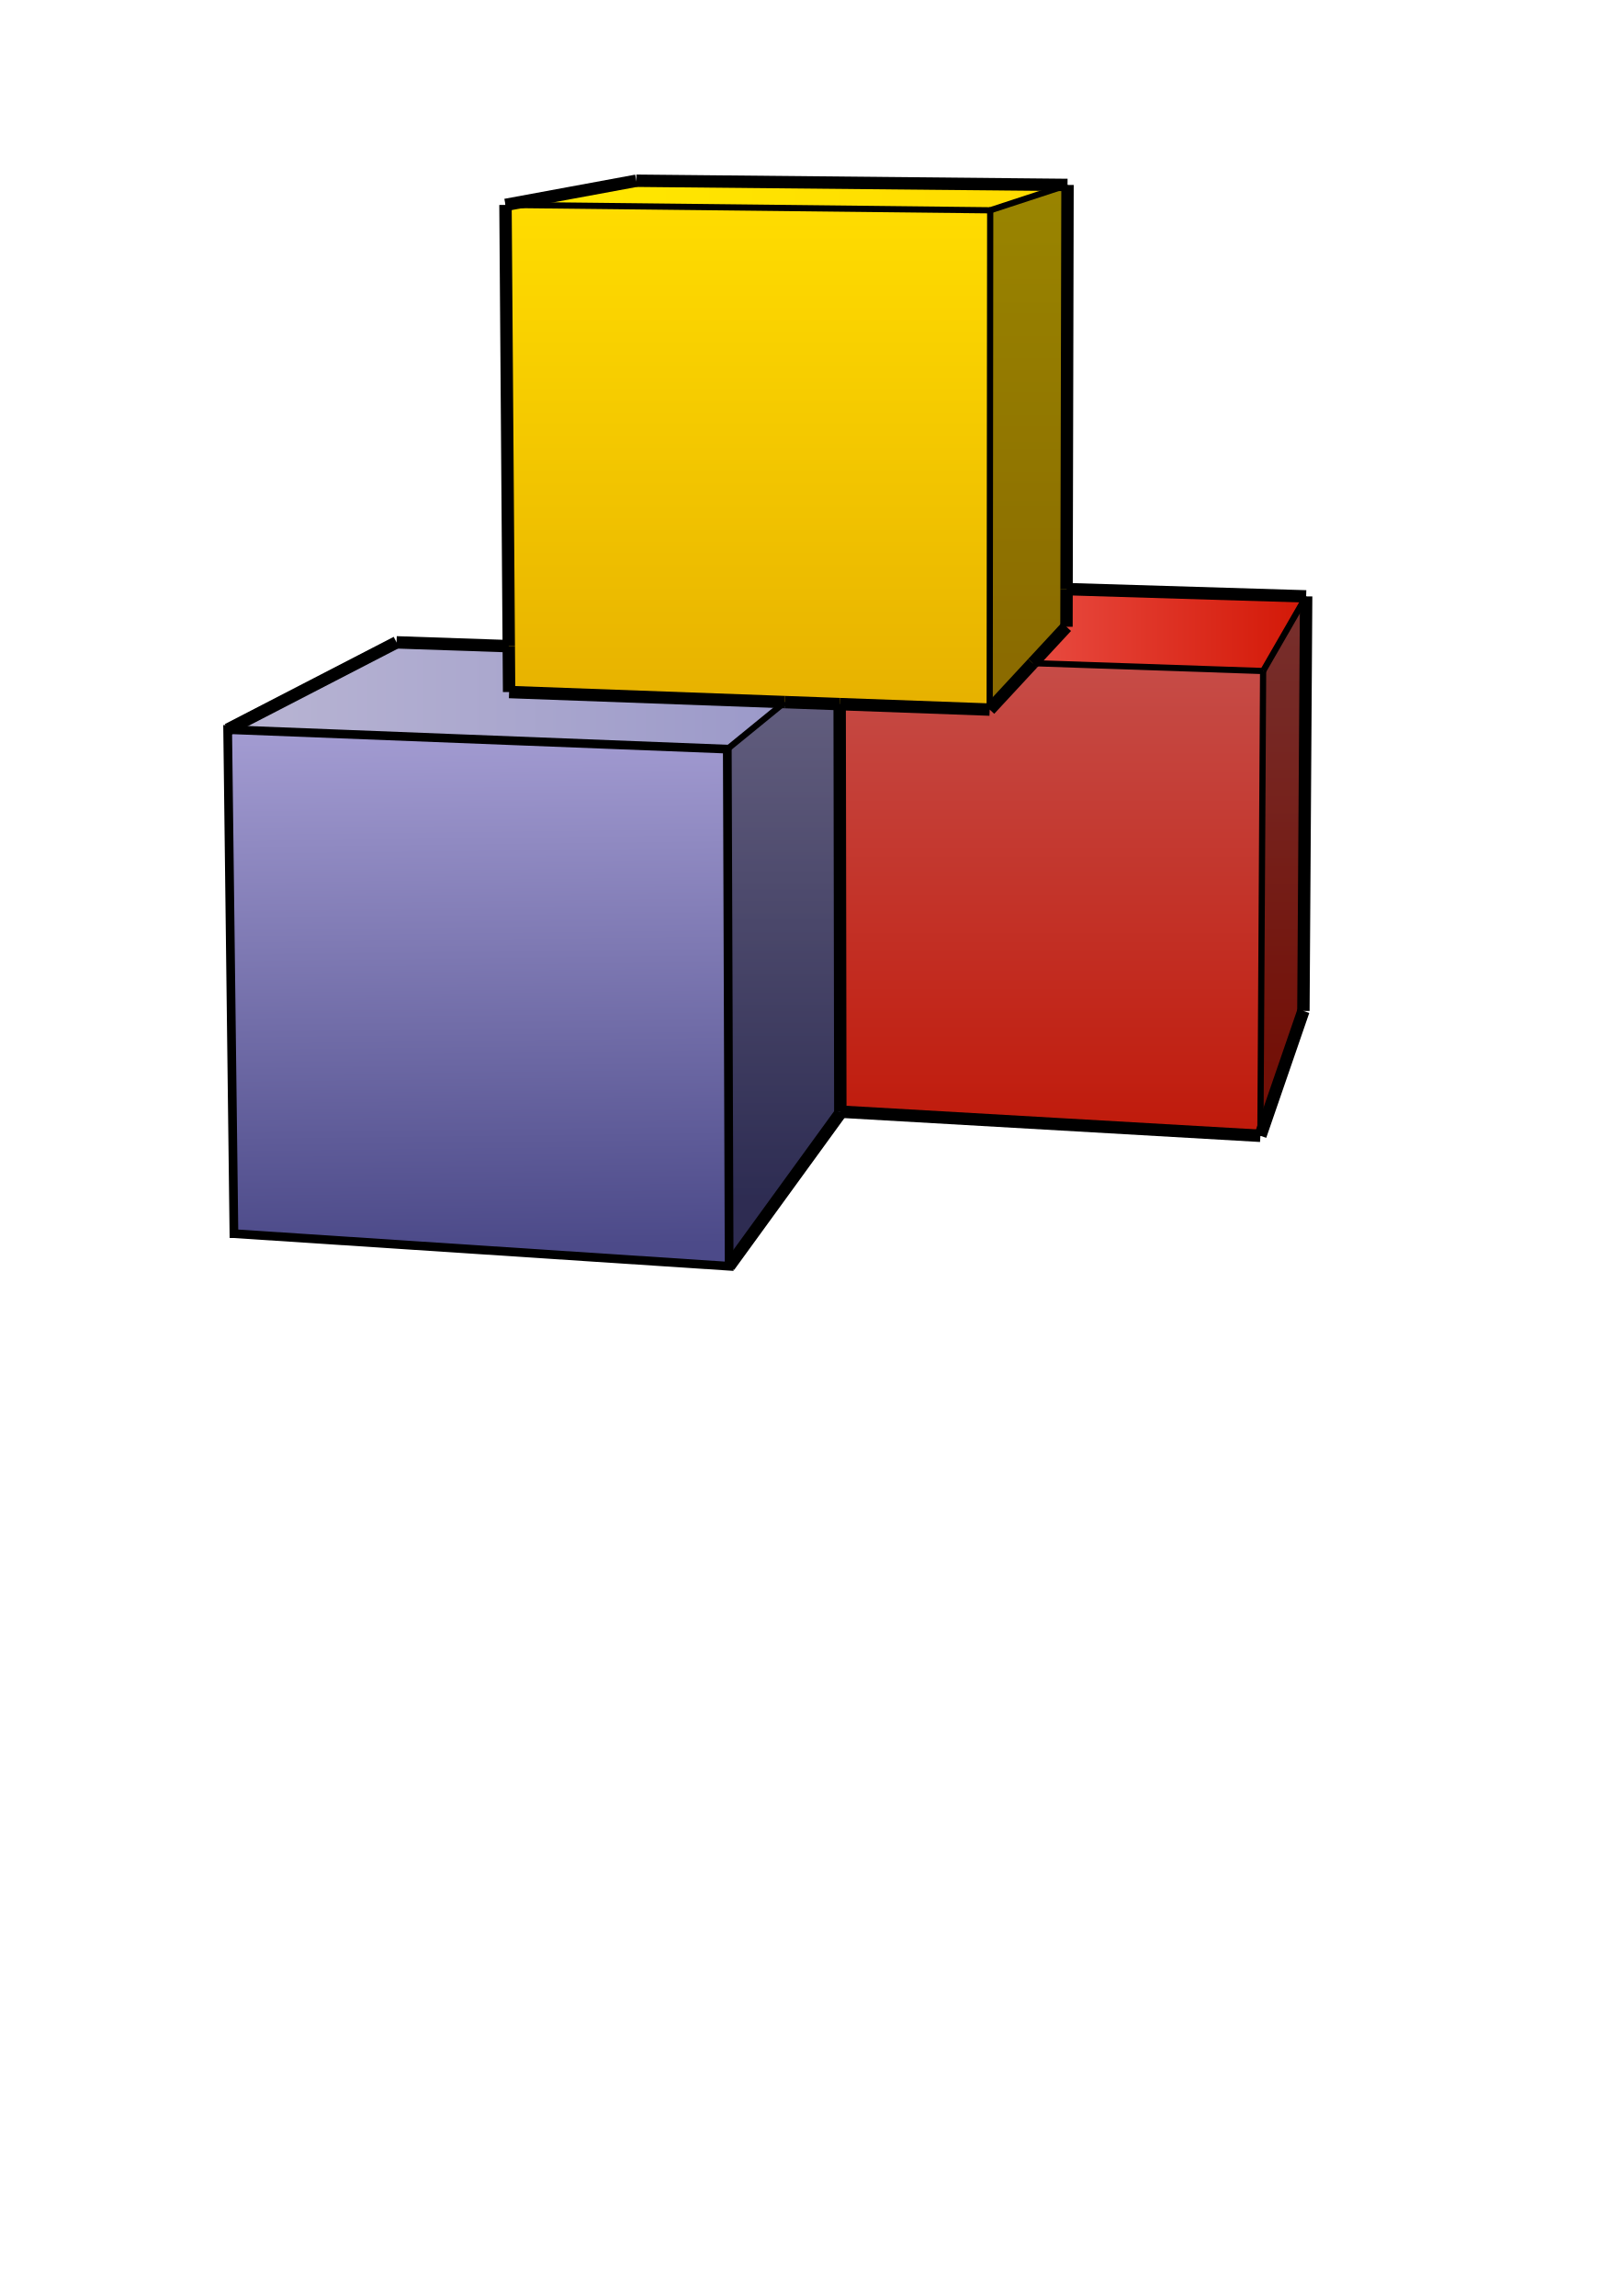
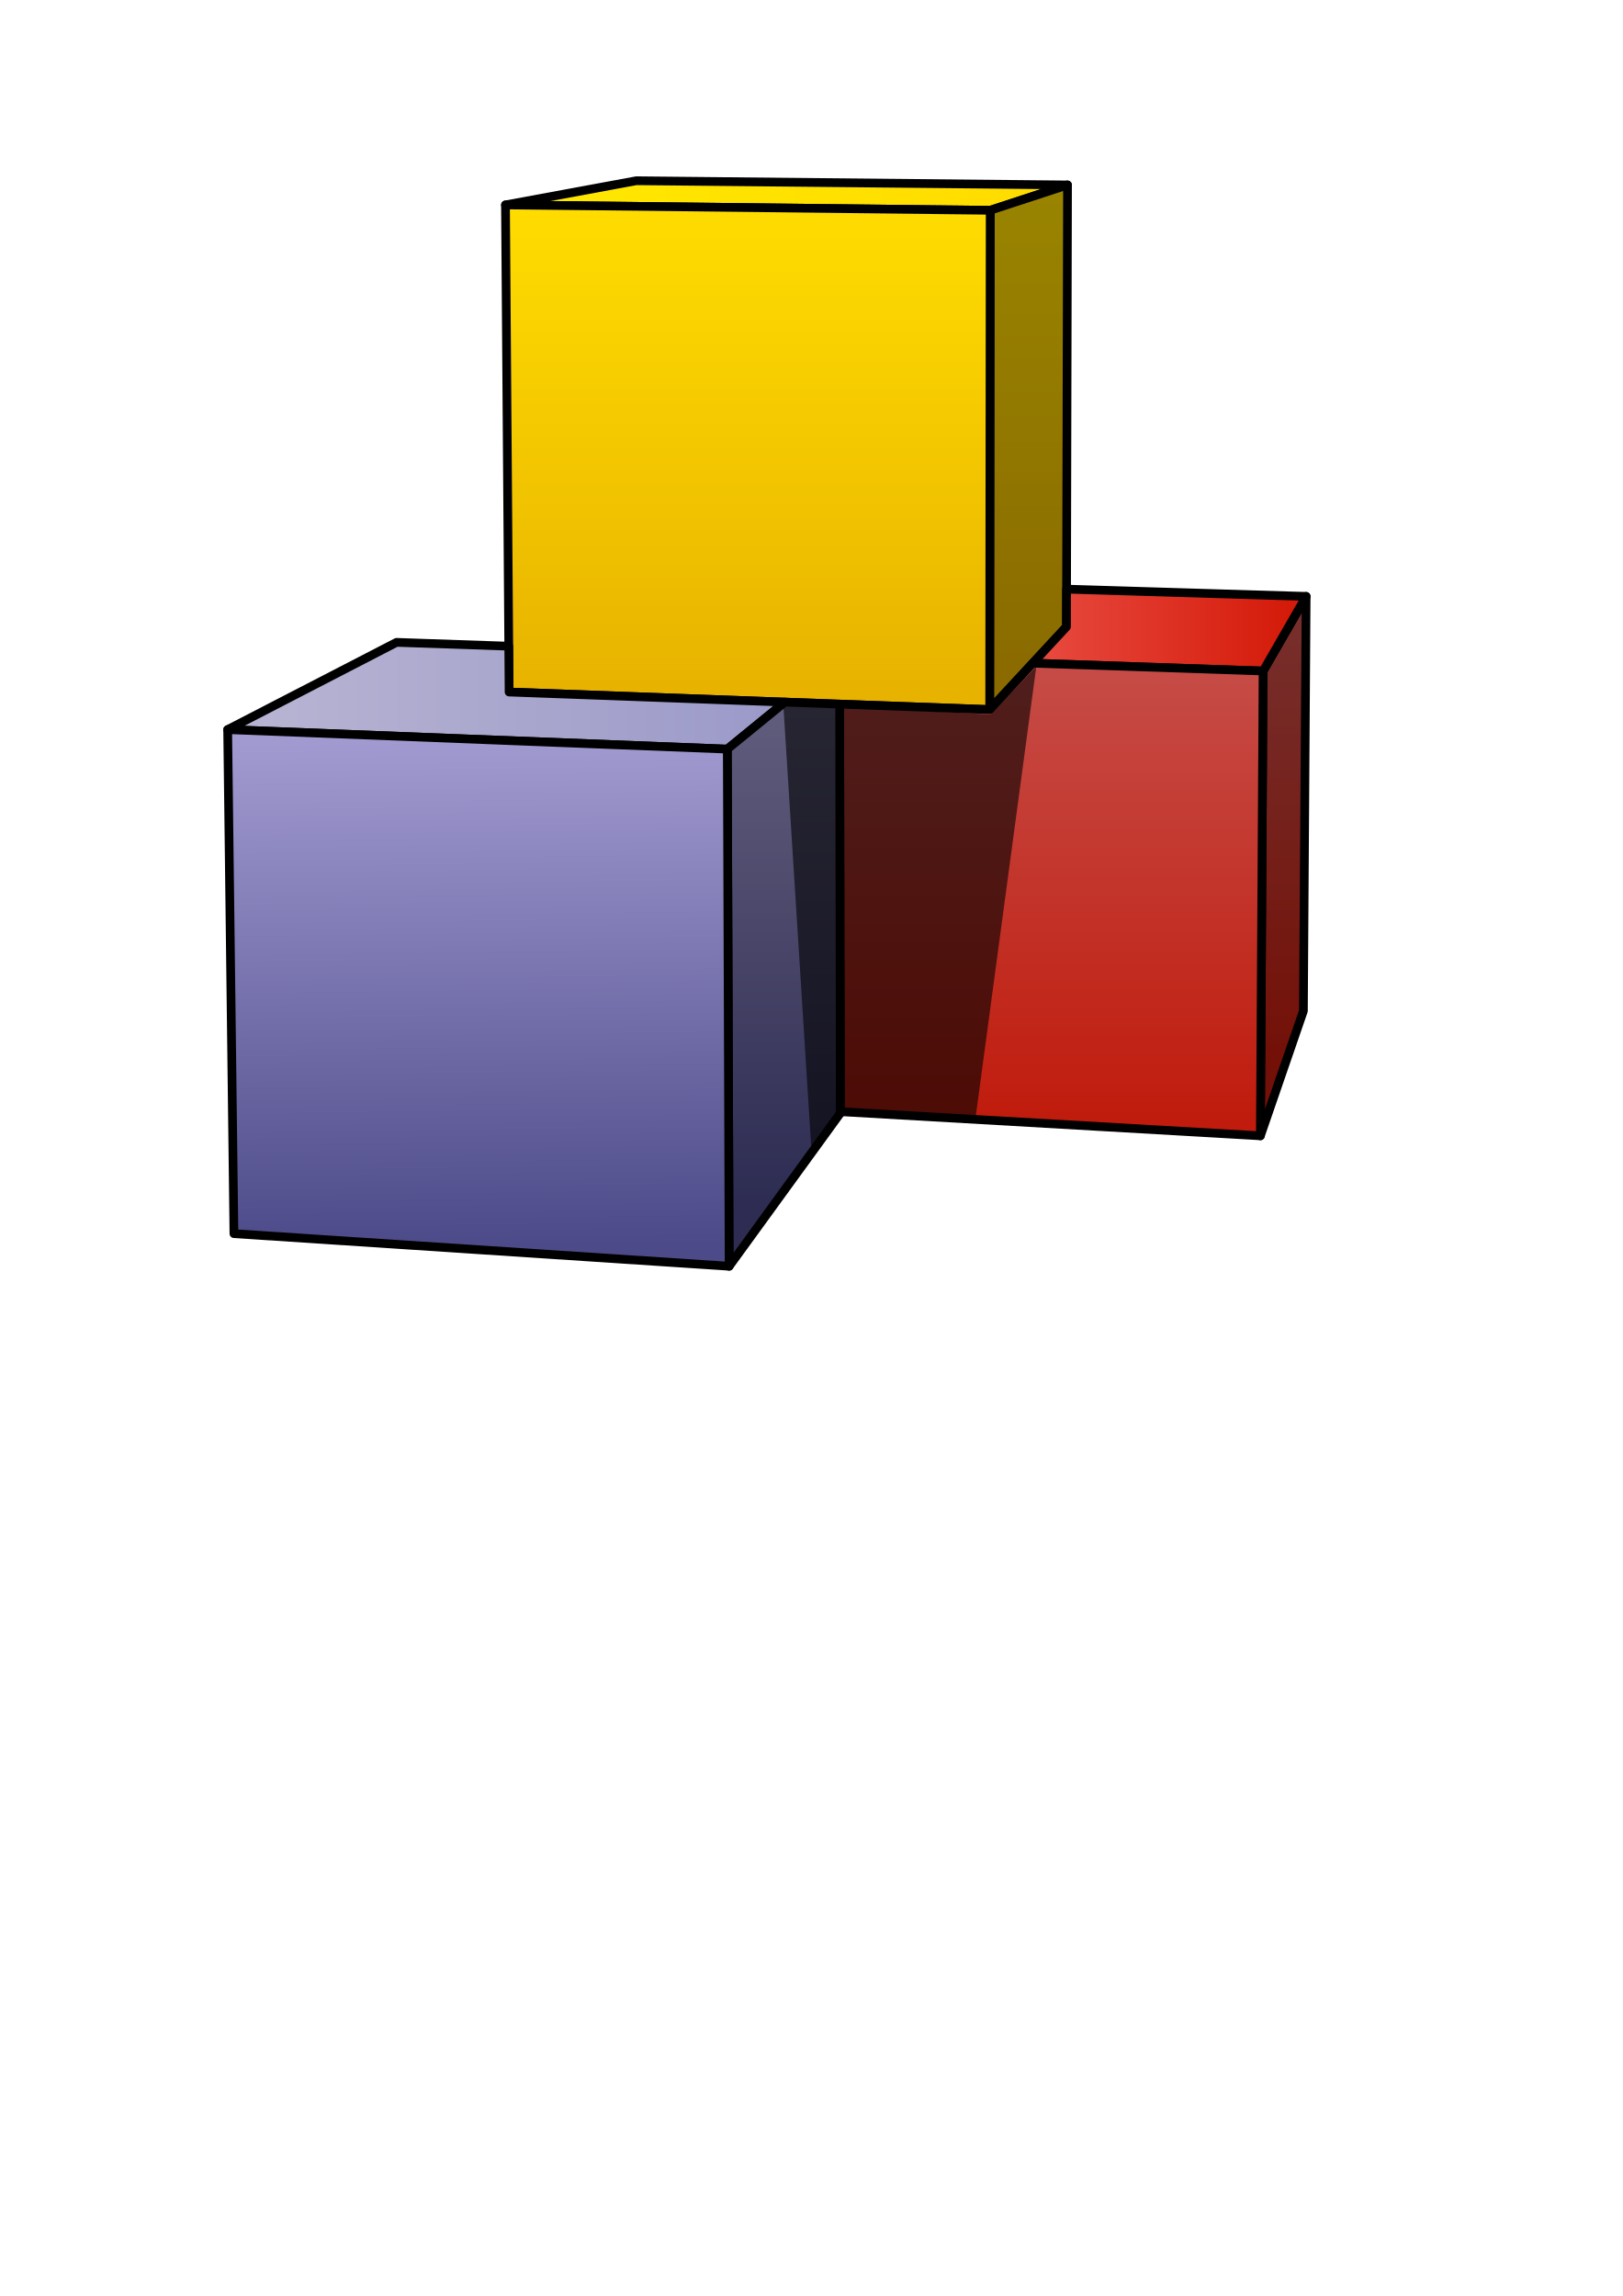
<svg xmlns="http://www.w3.org/2000/svg" xmlns:xlink="http://www.w3.org/1999/xlink" version="1.1" width="743.75" height="1052.5" id="svg2" xml:space="preserve">
  <defs id="defs6">
    <linearGradient id="linearGradient4487">
      <stop style="stop-color:#d41b0a;stop-opacity:1;" offset="0" id="stop4489" />
      <stop style="stop-color:#f56862;stop-opacity:1;" offset="1" id="stop4491" />
    </linearGradient>
    <linearGradient id="linearGradient4461">
      <stop style="stop-color:#ffdc00;stop-opacity:1;" offset="0" id="stop4463" />
      <stop style="stop-color:#ffe700;stop-opacity:1;" offset="1" id="stop4465" />
    </linearGradient>
    <linearGradient id="linearGradient4435">
      <stop style="stop-color:#b9b5d3;stop-opacity:1;" offset="0" id="stop4437" />
      <stop style="stop-color:#9b99c9;stop-opacity:1;" offset="1" id="stop4439" />
    </linearGradient>
    <linearGradient id="linearGradient4409">
      <stop id="stop4411" offset="0" style="stop-color:#c01b0c;stop-opacity:1;" />
      <stop id="stop4413" offset="1" style="stop-color:#c64c47;stop-opacity:1;" />
    </linearGradient>
    <linearGradient id="linearGradient4395">
      <stop id="stop4397" offset="0" style="stop-color:#e7b200;stop-opacity:1;" />
      <stop id="stop4399" offset="1" style="stop-color:#ffdc00;stop-opacity:1;" />
    </linearGradient>
    <linearGradient id="linearGradient4381">
      <stop id="stop4383" offset="0" style="stop-color:#a29bd1;stop-opacity:1;" />
      <stop id="stop4385" offset="1" style="stop-color:#4c4a89;stop-opacity:1;" />
    </linearGradient>
    <clipPath id="clipPath18">
      <path d="m 18,241.708 559,0 0,381.583 -559,0 0,-381.583 z" id="path20" />
    </clipPath>
    <linearGradient xlink:href="#linearGradient4381" id="linearGradient4379" x1="212.352" y1="336.451" x2="215.211" y2="571.451" gradientUnits="userSpaceOnUse" />
    <linearGradient xlink:href="#linearGradient4395" id="linearGradient4393" x1="336.688" y1="320.608" x2="336.688" y2="95.59" gradientUnits="userSpaceOnUse" />
    <linearGradient xlink:href="#linearGradient4409" id="linearGradient4407" x1="484.951" y1="516.172" x2="484.951" y2="304.326" gradientUnits="userSpaceOnUse" />
    <linearGradient xlink:href="#linearGradient4381" id="linearGradient4423" x1="357.357" y1="322.15" x2="357.357" y2="548.931" gradientUnits="userSpaceOnUse" />
    <linearGradient xlink:href="#linearGradient4435" id="linearGradient4433" x1="104.352" y1="318.932" x2="359.764" y2="318.932" gradientUnits="userSpaceOnUse" />
    <linearGradient xlink:href="#linearGradient4395" id="linearGradient4449" x1="472.627" y1="307.032" x2="472.627" y2="89.02" gradientUnits="userSpaceOnUse" />
    <linearGradient xlink:href="#linearGradient4461" id="linearGradient4459" x1="473.355" y1="90.626" x2="255.603" y2="90.626" gradientUnits="userSpaceOnUse" />
    <linearGradient xlink:href="#linearGradient4409" id="linearGradient4475" x1="589.669" y1="488.183" x2="589.669" y2="290.023" gradientUnits="userSpaceOnUse" />
    <linearGradient xlink:href="#linearGradient4487" id="linearGradient4485" x1="590.45" y1="283.829" x2="401.669" y2="283.829" gradientUnits="userSpaceOnUse" />
  </defs>
  <g id="g12" transform="matrix(2.841739,0,0,-2.841739,-418.5943,1339.185)" />
  <path style="fill:#868686;fill-opacity:1;fill-rule:nonzero;stroke:none" id="path22" d="m 291.654,82.852 197.646,1.93 -35.437,11.616 -222.175,-2.465 59.966,-11.081 z" />
-   <path d="m 291.654,82.852 197.646,1.93 -35.437,11.616 -222.175,-2.465 59.966,-11.081 z" id="path4451" style="fill:url(#linearGradient4459);fill-opacity:1;fill-rule:nonzero;stroke:none" />
+   <path d="m 291.654,82.852 197.646,1.93 -35.437,11.616 -222.175,-2.465 59.966,-11.081 z" id="path4451" style="fill:url(#linearGradient4459);fill-opacity:1;fill-rule:nonzero;stroke:#000000;stroke-opacity:1;stroke-width:4;stroke-miterlimit:4;stroke-dasharray:none;stroke-linejoin:round;stroke-linecap:round" />
  <path d="m 453.864,96.399 35.437,-11.616 -0.441,185.279 -0.041,17.247 -15.464,16.686 -19.727,21.287 0.236,-228.883 z" id="path4441" style="fill:url(#linearGradient4449);fill-opacity:1;fill-rule:nonzero;stroke:none" />
-   <path style="fill:#000000;fill-opacity:0.4;fill-rule:nonzero;stroke:none" id="path24" d="m 453.864,96.399 35.437,-11.616 -0.441,185.279 -0.041,17.247 -15.464,16.686 -19.727,21.287 0.236,-228.883 z" />
-   <path style="fill:url(#linearGradient4393);fill-opacity:1;fill-rule:nonzero;stroke:none" id="path26" d="m 233.194,296.215 -1.506,-202.282 222.175,2.465 -0.236,228.883 -68.769,-2.514 -25.094,-0.918 -126.414,-4.622 -0.156,-21.014 z" />
+   <path style="fill:#000000;fill-opacity:0.4;fill-rule:nonzero;stroke:#000000;stroke-opacity:1;stroke-width:4;stroke-miterlimit:4;stroke-dasharray:none;stroke-linejoin:round;stroke-linecap:round" id="path24" d="m 453.864,96.399 35.437,-11.616 -0.441,185.279 -0.041,17.247 -15.464,16.686 -19.727,21.287 0.236,-228.883 z" />
+   <path style="fill:url(#linearGradient4393);fill-opacity:1;fill-rule:nonzero;stroke:#000000;stroke-opacity:1;stroke-width:4;stroke-miterlimit:4;stroke-dasharray:none;stroke-linejoin:round" id="path26" d="m 233.194,296.215 -1.506,-202.282 222.175,2.465 -0.236,228.883 -68.769,-2.514 -25.094,-0.918 -126.414,-4.622 -0.156,-21.014 z" />
  <path style="fill:#868686;fill-opacity:1;fill-rule:nonzero;stroke:none" id="path28" d="m 233.351,317.229 126.414,4.622 -26.407,21.555 -229.005,-8.954 77.407,-39.993 51.435,1.757 0.156,21.014 z" />
-   <path d="m 233.351,317.229 126.414,4.622 -26.407,21.555 -229.005,-8.954 77.407,-39.993 51.435,1.757 0.156,21.014 z" id="path4425" style="fill:url(#linearGradient4433);fill-opacity:1.0;fill-rule:nonzero;stroke:none" />
+   <path d="m 233.351,317.229 126.414,4.622 -26.407,21.555 -229.005,-8.954 77.407,-39.993 51.435,1.757 0.156,21.014 z" id="path4425" style="fill:url(#linearGradient4433);fill-opacity:1;fill-rule:nonzero;stroke:#000000;stroke-opacity:1;stroke-width:4;stroke-miterlimit:4;stroke-dasharray:none;stroke-linejoin:round;stroke-linecap:round" />
  <path d="m 598.669,273.388 -1.255,190.042 -19.71,57.228 1.247,-213.06 19.717,-34.21 z" id="path4467" style="fill:url(#linearGradient4475);fill-opacity:1;fill-rule:nonzero;stroke:none" />
-   <path style="fill:#000000;fill-opacity:0.4;fill-rule:nonzero;stroke:none" id="path30" d="m 598.669,273.388 -1.255,190.042 -19.71,57.228 1.247,-213.06 19.717,-34.21 z" />
+   <path style="fill:#000000;fill-opacity:0.4;fill-rule:nonzero;stroke:#000000;stroke-opacity:1;stroke-width:4;stroke-miterlimit:4;stroke-dasharray:none;stroke-linejoin:round;stroke-linecap:round" id="path30" d="m 598.669,273.388 -1.255,190.042 -19.71,57.228 1.247,-213.06 19.717,-34.21 z" />
  <path style="fill:#868686;fill-opacity:1;fill-rule:nonzero;stroke:none" id="path32" d="m 598.669,273.388 -19.717,34.21 -105.597,-3.603 15.464,-16.686 0.041,-17.247 109.81,3.327 z" />
-   <path d="m 598.669,273.388 -19.717,34.21 -105.597,-3.603 15.464,-16.686 0.041,-17.247 109.81,3.327 z" id="path4477" style="fill:url(#linearGradient4485);fill-opacity:1.0;fill-rule:nonzero;stroke:none" />
-   <path style="fill:url(#linearGradient4407);fill-opacity:1;fill-rule:nonzero;stroke:none" id="path34" d="m 473.354,303.995 105.597,3.603 -1.247,213.06 -192.544,-11.071 -0.302,-186.818 68.769,2.514 19.727,-21.287 z" />
+   <path d="m 598.669,273.388 -19.717,34.21 -105.597,-3.603 15.464,-16.686 0.041,-17.247 109.81,3.327 z" id="path4477" style="fill:url(#linearGradient4485);fill-opacity:1;fill-rule:nonzero;stroke:#000000;stroke-opacity:1;stroke-width:4;stroke-miterlimit:4;stroke-dasharray:none;stroke-linejoin:round;stroke-linecap:round" />
+   <path style="fill:url(#linearGradient4407);fill-opacity:1;fill-rule:nonzero;stroke:#000000;stroke-opacity:1;stroke-width:4;stroke-miterlimit:4;stroke-dasharray:none;stroke-linejoin:round" id="path34" d="m 473.354,303.995 105.597,3.603 -1.247,213.06 -192.544,-11.071 -0.302,-186.818 68.769,2.514 19.727,-21.287 z" />
  <path d="m 385.16,509.586 0.001,0.704 -50.95,70.159 -0.854,-237.044 26.407,-21.555 25.094,0.918 0.302,186.818 z" id="path4415" style="fill:url(#linearGradient4423);fill-opacity:1;fill-rule:nonzero;stroke:none" />
-   <path style="fill:#000000;fill-opacity:0.4;fill-rule:nonzero;stroke:none" id="path36" d="m 385.16,509.586 0.001,0.704 -50.95,70.159 -0.854,-237.044 26.407,-21.555 25.094,0.918 0.302,186.818 z" />
-   <path style="fill:url(#linearGradient4379);fill-opacity:1;fill-rule:nonzero;stroke:#000000;stroke-opacity:1;stroke-width:4;stroke-miterlimit:4;stroke-dasharray:none" id="path38" d="m 107.222,565.509 -2.869,-231.058 229.005,8.954 0.854,237.044 -226.989,-14.94 z" />
-   <g id="g44" transform="matrix(2.841739,0,0,-2.841739,-367.443,652.3123)">
-     <path style="fill:none;stroke:#000000;stroke-width:2;stroke-linecap:butt;stroke-linejoin:miter;stroke-miterlimit:10;stroke-opacity:1;stroke-dasharray:none" id="path46" d="m 246.91,25.288 17.929,24.689" />
-   </g>
+   <path style="fill:#000000;fill-opacity:0.4;fill-rule:nonzero;stroke:#000000;stroke-opacity:1;stroke-width:4;stroke-miterlimit:4;stroke-dasharray:none;stroke-linecap:round;stroke-linejoin:round" id="path36" d="m 385.16,509.586 0.001,0.704 -50.95,70.159 -0.854,-237.044 26.407,-21.555 25.094,0.918 0.302,186.818 z" />
+   <path style="fill:url(#linearGradient4379);fill-opacity:1;fill-rule:nonzero;stroke:#000000;stroke-opacity:1;stroke-width:4;stroke-miterlimit:4;stroke-dasharray:none;stroke-linejoin:round" id="path38" d="m 107.222,565.509 -2.869,-231.058 229.005,8.954 0.854,237.044 -226.989,-14.94 z" />
  <g id="g48" transform="matrix(2.841739,0,0,-2.841739,-367.443,652.3123)">
    <path style="fill:none;stroke:#000000;stroke-width:1;stroke-linecap:butt;stroke-linejoin:miter;stroke-miterlimit:10;stroke-opacity:1;stroke-dasharray:none" id="path50" d="m 246.61,108.703 9.293,7.585" />
  </g>
-   <g id="g60" transform="matrix(2.841739,0,0,-2.841739,-367.443,652.3123)">
-     <path style="fill:none;stroke:#000000;stroke-width:2;stroke-linecap:butt;stroke-linejoin:miter;stroke-miterlimit:10;stroke-opacity:1;stroke-dasharray:none" id="path62" d="M 193.263,125.928 166.023,111.854" />
-   </g>
-   <g id="g64" transform="matrix(2.841739,0,0,-2.841739,-367.443,652.3123)">
-     <path style="fill:none;stroke:#000000;stroke-width:2;stroke-linecap:butt;stroke-linejoin:miter;stroke-miterlimit:10;stroke-opacity:1;stroke-dasharray:none" id="path66" d="m 211.363,125.309 -18.1,0.618" />
-   </g>
-   <g id="g72" transform="matrix(2.841739,0,0,-2.841739,-367.443,652.3123)">
-     <path style="fill:none;stroke:#000000;stroke-width:2;stroke-linecap:butt;stroke-linejoin:miter;stroke-miterlimit:10;stroke-opacity:1;stroke-dasharray:none" id="path74" d="m 264.839,50.225 67.756,-3.896" />
-   </g>
-   <g id="g76" transform="matrix(2.841739,0,0,-2.841739,-367.443,652.3123)">
-     <path style="fill:none;stroke:#000000;stroke-width:2;stroke-linecap:butt;stroke-linejoin:miter;stroke-miterlimit:10;stroke-opacity:1;stroke-dasharray:none" id="path78" d="m 332.595,46.329 6.936,20.139" />
-   </g>
-   <g id="g80" transform="matrix(2.841739,0,0,-2.841739,-367.443,652.3123)">
-     <path style="fill:none;stroke:#000000;stroke-width:2;stroke-linecap:butt;stroke-linejoin:miter;stroke-miterlimit:10;stroke-opacity:1;stroke-dasharray:none" id="path82" d="m 339.531,66.467 0.442,66.875" />
-   </g>
-   <g id="g84" transform="matrix(2.841739,0,0,-2.841739,-367.443,652.3123)">
-     <path style="fill:none;stroke:#000000;stroke-width:1;stroke-linecap:butt;stroke-linejoin:miter;stroke-miterlimit:10;stroke-opacity:1;stroke-dasharray:none" id="path86" d="m 333.034,121.304 6.939,12.038" />
-   </g>
-   <g id="g88" transform="matrix(2.841739,0,0,-2.841739,-367.443,652.3123)">
-     <path style="fill:none;stroke:#000000;stroke-width:1;stroke-linecap:butt;stroke-linejoin:miter;stroke-miterlimit:10;stroke-opacity:1;stroke-dasharray:none" id="path90" d="m 332.595,46.329 0.439,74.975" />
-   </g>
-   <g id="g92" transform="matrix(2.841739,0,0,-2.841739,-367.443,652.3123)">
-     <path style="fill:none;stroke:#000000;stroke-width:2;stroke-linecap:butt;stroke-linejoin:miter;stroke-miterlimit:10;stroke-opacity:1;stroke-dasharray:none" id="path94" d="m 339.972,133.343 -38.642,1.171" />
-   </g>
-   <g id="g96" transform="matrix(2.841739,0,0,-2.841739,-367.443,652.3123)">
-     <path style="fill:none;stroke:#000000;stroke-width:1;stroke-linecap:butt;stroke-linejoin:miter;stroke-miterlimit:10;stroke-opacity:1;stroke-dasharray:none" id="path98" d="m 295.874,122.572 37.159,-1.268" />
-   </g>
-   <g id="g100" transform="matrix(2.841739,0,0,-2.841739,-367.443,652.3123)">
-     <path style="fill:none;stroke:#000000;stroke-width:1;stroke-linecap:butt;stroke-linejoin:miter;stroke-miterlimit:10;stroke-opacity:1;stroke-dasharray:none" id="path102" d="m 289.015,195.624 12.47,4.088" />
-   </g>
-   <g id="g104" transform="matrix(2.841739,0,0,-2.841739,-367.443,652.3123)">
-     <path style="fill:none;stroke:#000000;stroke-width:1;stroke-linecap:butt;stroke-linejoin:miter;stroke-miterlimit:10;stroke-opacity:1;stroke-dasharray:none" id="path106" d="m 288.932,115.081 0.083,80.543" />
-   </g>
-   <g id="g108" transform="matrix(2.841739,0,0,-2.841739,-367.443,652.3123)">
-     <path style="fill:none;stroke:#000000;stroke-width:2;stroke-linecap:butt;stroke-linejoin:miter;stroke-miterlimit:10;stroke-opacity:1;stroke-dasharray:none" id="path110" d="M 231.935,200.391 210.833,196.492" />
-   </g>
-   <g id="g112" transform="matrix(2.841739,0,0,-2.841739,-367.443,652.3123)">
-     <path style="fill:none;stroke:#000000;stroke-width:2;stroke-linecap:butt;stroke-linejoin:miter;stroke-miterlimit:10;stroke-opacity:1;stroke-dasharray:none" id="path114" d="m 301.486,199.712 -69.551,0.679" />
-   </g>
-   <g id="g116" transform="matrix(2.841739,0,0,-2.841739,-367.443,652.3123)">
-     <path style="fill:none;stroke:#000000;stroke-width:1;stroke-linecap:butt;stroke-linejoin:miter;stroke-miterlimit:10;stroke-opacity:1;stroke-dasharray:none" id="path118" d="m 210.833,196.492 78.183,-0.868" />
-   </g>
-   <g id="g120" transform="matrix(2.841739,0,0,-2.841739,-367.443,652.3123)">
-     <path style="fill:none;stroke:#000000;stroke-width:2;stroke-linecap:butt;stroke-linejoin:miter;stroke-miterlimit:10;stroke-opacity:1;stroke-dasharray:none" id="path122" d="m 264.839,49.977 -4e-4,0.248" />
-   </g>
-   <g id="g124" transform="matrix(2.841739,0,0,-2.841739,-367.443,652.3123)">
-     <path style="fill:none;stroke:#000000;stroke-width:2;stroke-linecap:butt;stroke-linejoin:miter;stroke-miterlimit:10;stroke-opacity:1;stroke-dasharray:none" id="path126" d="m 264.839,50.225 -0.106,65.741" />
-   </g>
-   <g id="g128" transform="matrix(2.841739,0,0,-2.841739,-367.443,652.3123)">
-     <path style="fill:none;stroke:#000000;stroke-width:2;stroke-linecap:butt;stroke-linejoin:miter;stroke-miterlimit:10;stroke-opacity:1;stroke-dasharray:none" id="path130" d="m 264.733,115.966 24.2,-0.885" />
-   </g>
-   <g id="g132" transform="matrix(2.841739,0,0,-2.841739,-367.443,652.3123)">
-     <path style="fill:none;stroke:#000000;stroke-width:2;stroke-linecap:butt;stroke-linejoin:miter;stroke-miterlimit:10;stroke-opacity:1;stroke-dasharray:none" id="path134" d="m 288.932,115.081 6.942,7.491" />
-   </g>
-   <g id="g136" transform="matrix(2.841739,0,0,-2.841739,-367.443,652.3123)">
-     <path style="fill:none;stroke:#000000;stroke-width:2;stroke-linecap:butt;stroke-linejoin:miter;stroke-miterlimit:10;stroke-opacity:1;stroke-dasharray:none" id="path138" d="m 295.874,122.572 5.442,5.872" />
-   </g>
-   <g id="g140" transform="matrix(2.841739,0,0,-2.841739,-367.443,652.3123)">
-     <path style="fill:none;stroke:#000000;stroke-width:2;stroke-linecap:butt;stroke-linejoin:miter;stroke-miterlimit:10;stroke-opacity:1;stroke-dasharray:none" id="path142" d="m 301.316,128.444 0.015,6.069" />
-   </g>
-   <g id="g144" transform="matrix(2.841739,0,0,-2.841739,-367.443,652.3123)">
-     <path style="fill:none;stroke:#000000;stroke-width:2;stroke-linecap:butt;stroke-linejoin:miter;stroke-miterlimit:10;stroke-opacity:1;stroke-dasharray:none" id="path146" d="m 301.33,134.513 0.155,65.199" />
-   </g>
-   <g id="g148" transform="matrix(2.841739,0,0,-2.841739,-367.443,652.3123)">
-     <path style="fill:none;stroke:#000000;stroke-width:2;stroke-linecap:butt;stroke-linejoin:miter;stroke-miterlimit:10;stroke-opacity:1;stroke-dasharray:none" id="path150" d="m 211.418,117.915 -0.055,7.395" />
-   </g>
-   <g id="g152" transform="matrix(2.841739,0,0,-2.841739,-367.443,652.3123)">
-     <path style="fill:none;stroke:#000000;stroke-width:2;stroke-linecap:butt;stroke-linejoin:miter;stroke-miterlimit:10;stroke-opacity:1;stroke-dasharray:none" id="path154" d="m 211.363,125.309 -0.53,71.183" />
-   </g>
-   <g id="g156" transform="matrix(2.841739,0,0,-2.841739,-367.443,652.3123)">
-     <path style="fill:none;stroke:#000000;stroke-width:2;stroke-linecap:butt;stroke-linejoin:miter;stroke-miterlimit:10;stroke-opacity:1;stroke-dasharray:none" id="path158" d="m 211.418,117.915 44.485,-1.626" />
-   </g>
-   <g id="g160" transform="matrix(2.841739,0,0,-2.841739,-367.443,652.3123)">
-     <path style="fill:none;stroke:#000000;stroke-width:2;stroke-linecap:butt;stroke-linejoin:miter;stroke-miterlimit:10;stroke-opacity:1;stroke-dasharray:none" id="path162" d="m 255.902,116.289 8.831,-0.323" />
+   <g id="layer1">
+     <path style="fill:#000000;stroke:none;stroke-width:1px;stroke-linecap:butt;stroke-linejoin:miter;stroke-opacity:1;fill-opacity:0.6" d="m 359,322.5 13,206 13,-19 62,4 28,-208 -21,22 z" id="path4513" />
  </g>
</svg>
